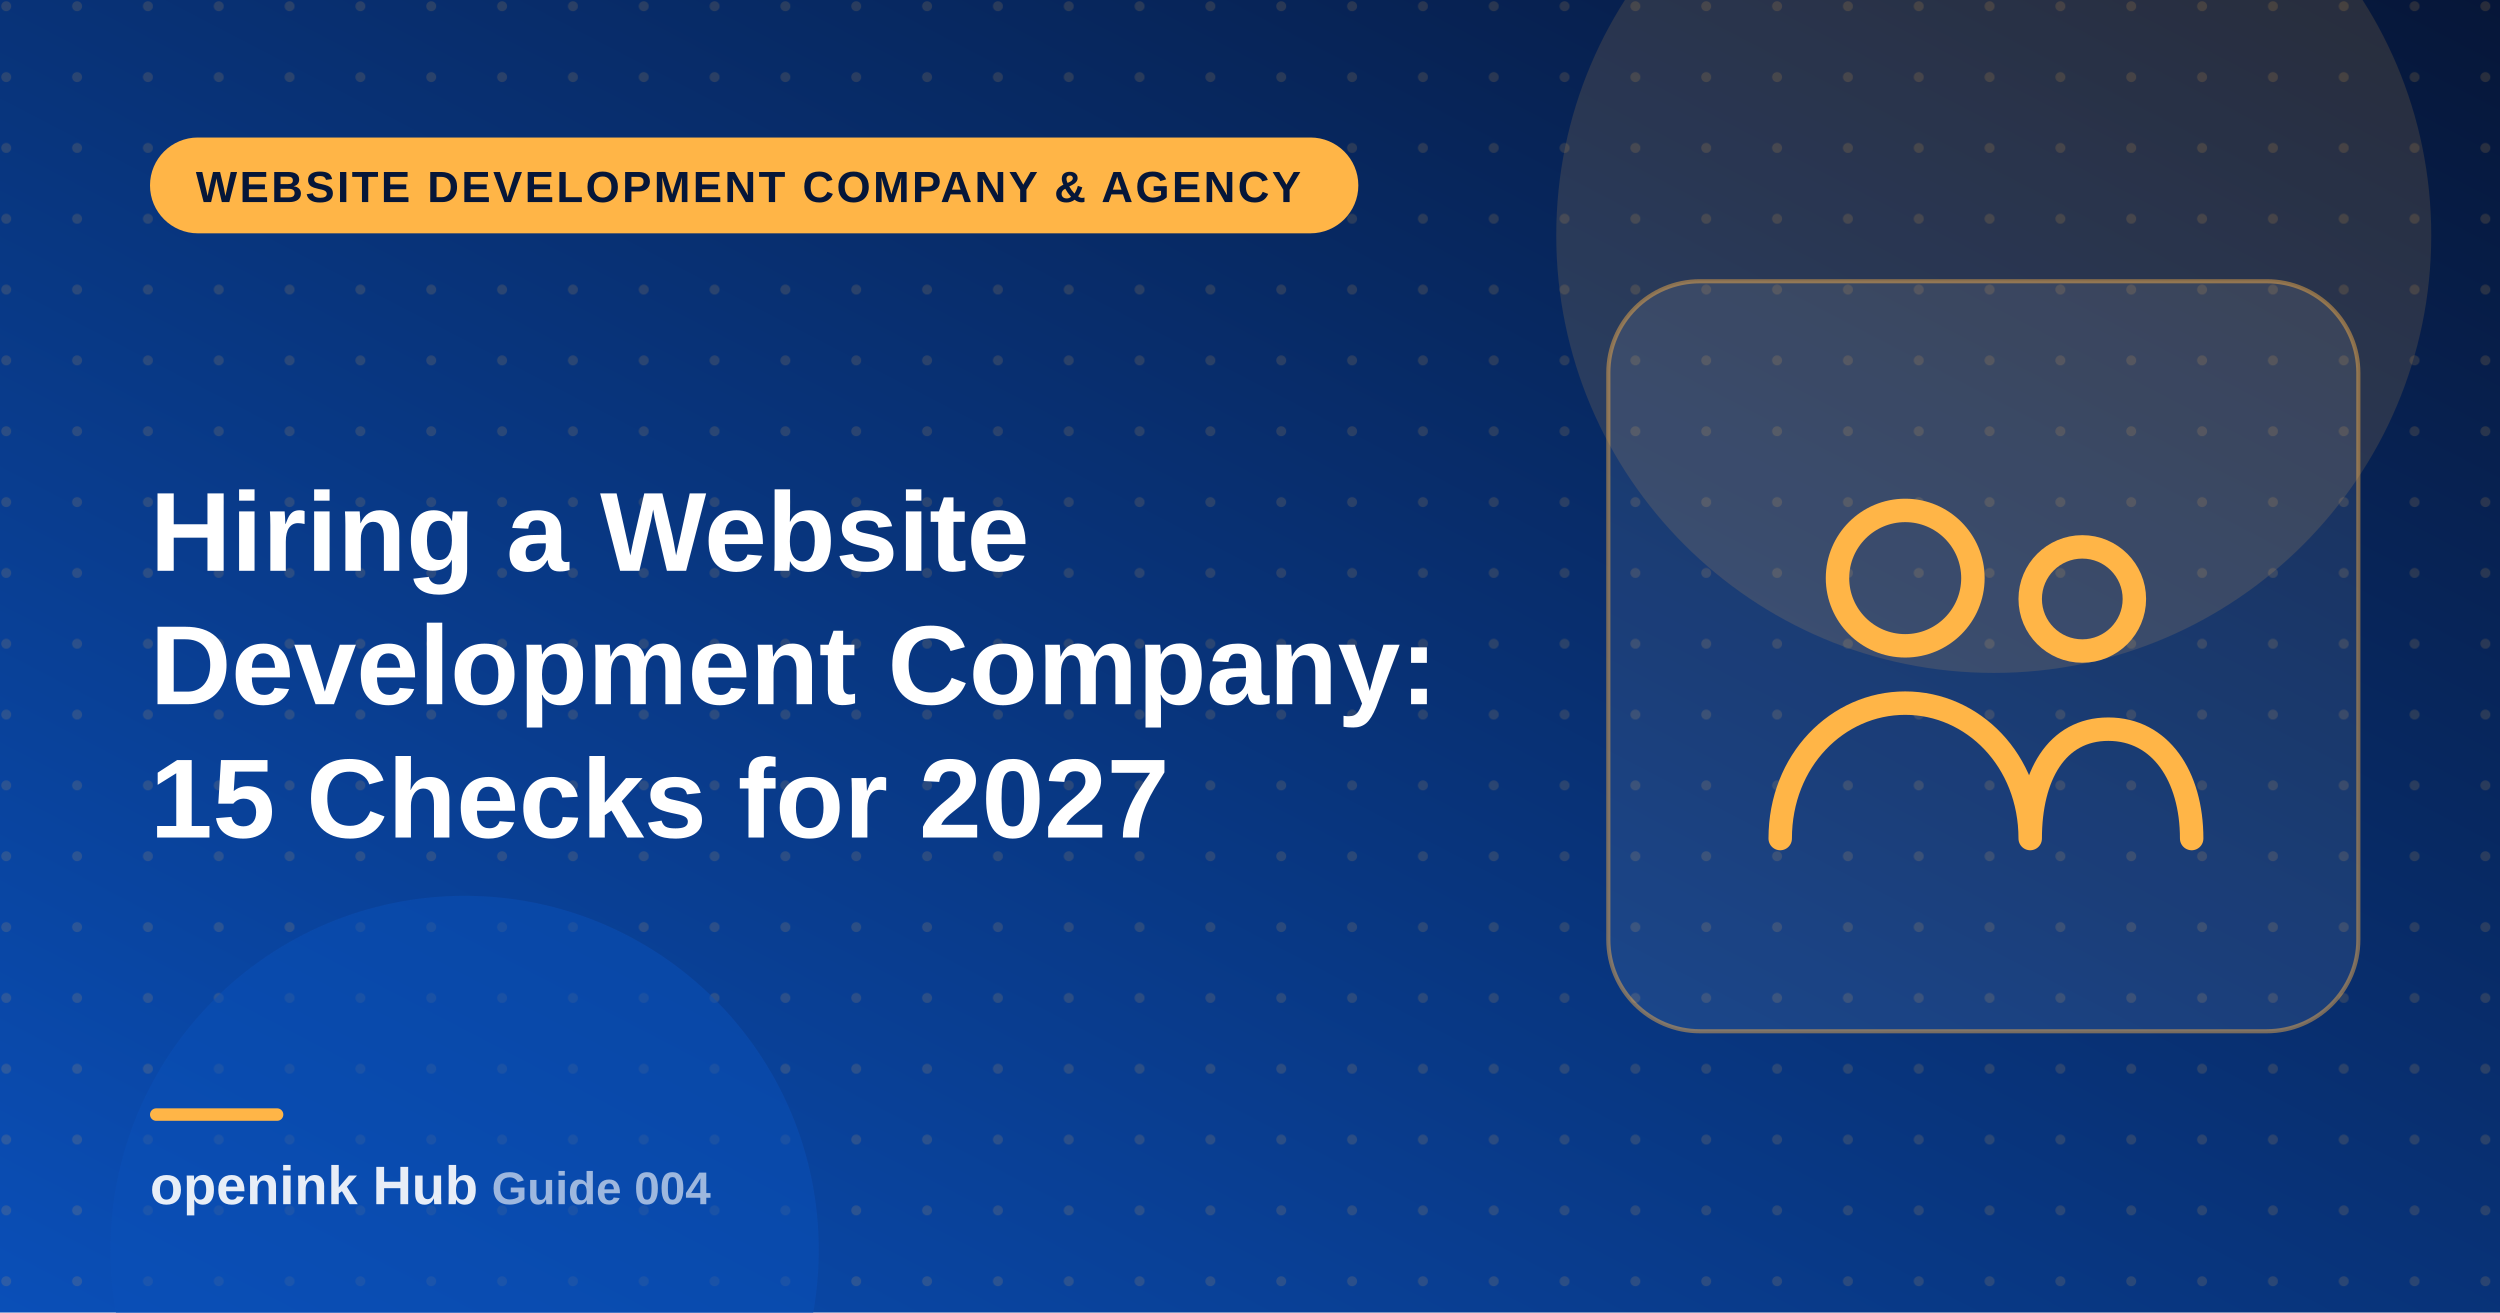
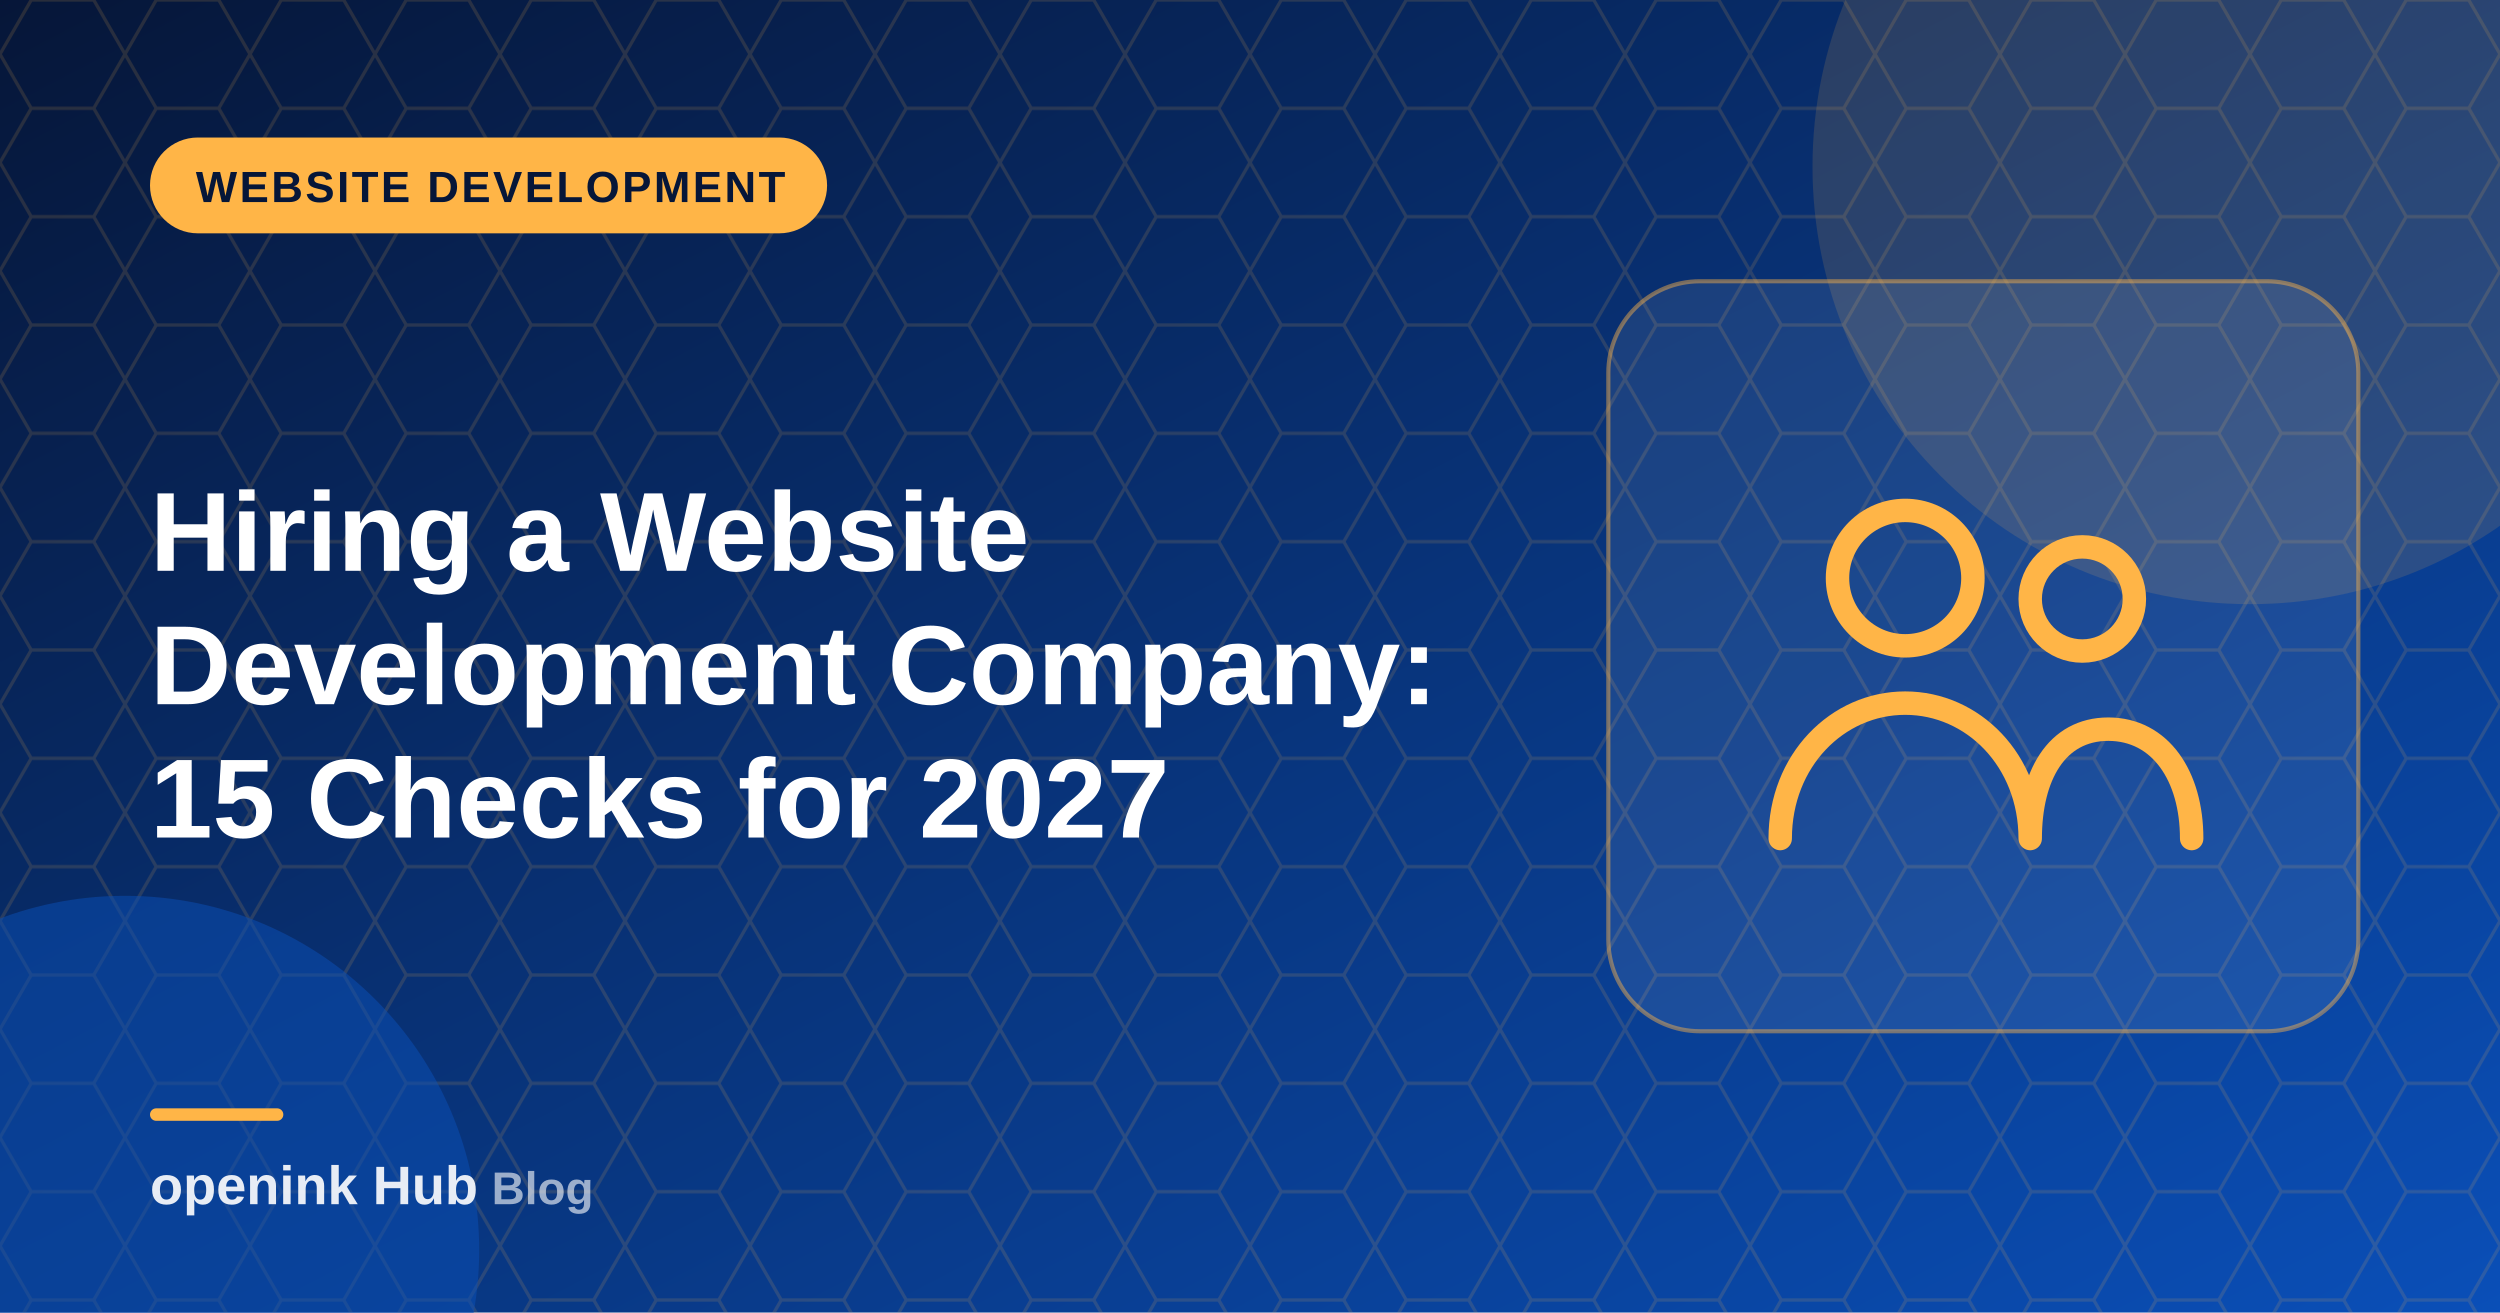
<svg xmlns="http://www.w3.org/2000/svg" width="1200" height="630" viewBox="0 0 1200 630" role="img" aria-label="Hiring a Website Development Company: 15 Checks for 2027">
  <defs>
-     <linearGradient id="g" x1="1" y1="0" x2="0" y2="1">
+     <linearGradient id="g" x1="0" y1="0" x2="1" y2="1">
      <stop offset="0" stop-color="#061638" />
      <stop offset="1" stop-color="#0a4fb8" />
    </linearGradient>
-     <pattern id="p" width="34" height="34" patternUnits="userSpaceOnUse">
-       <circle cx="3" cy="3" r="2.4" fill="#ffb547" />
+     <pattern id="p" width="60" height="52" patternUnits="userSpaceOnUse">
+       <path d="M15 0h30l15 26-15 26H15L0 26Z" fill="none" stroke="#ffb547" stroke-width="1.6" />
    </pattern>
    <style>.ic{fill:none;stroke:#ffb547;stroke-width:9;stroke-linecap:round;stroke-linejoin:round}.ic .f{fill:#ffb547;stroke:none}</style>
  </defs>
  <rect width="1200" height="630" fill="url(#g)" />
  <rect width="1200" height="630" fill="url(#p)" opacity=".14" />
-   <circle cx="957" cy="113" r="210" fill="#ffb547" opacity=".14" />
-   <circle cx="223" cy="600" r="170" fill="#0a4fb8" opacity=".5" />
+   <circle cx="1080" cy="80" r="210" fill="#ffb547" opacity=".14" />
+   <circle cx="60" cy="600" r="170" fill="#0a4fb8" opacity=".5" />
  <rect x="772" y="135" width="360" height="360" rx="44" fill="#fff" fill-opacity=".08" stroke="#ffb547" stroke-opacity=".45" stroke-width="2" />
  <g class="ic" transform="translate(827 190) scale(1.25)">
    <circle cx="70" cy="70" r="26" />
    <circle cx="138" cy="78" r="20" />
    <path d="M22 170c0-30 22-52 48-52s48 22 48 52M118 170c0-24 10-42 30-42s32 18 32 42" />
  </g>
-   <rect x="72" y="66" width="580" height="46" rx="23" fill="#ffb547" />
-   <text x="94" y="97" fill="#061638" font-family="Segoe UI,Arial,sans-serif" font-size="21" font-weight="700" letter-spacing="1.2">WEBSITE DEVELOPMENT COMPANY &amp; AGENCY</text>
+   <rect x="72" y="66" width="325" height="46" rx="23" fill="#ffb547" />
+   <text x="94" y="97" fill="#061638" font-family="Segoe UI,Arial,sans-serif" font-size="21" font-weight="700" letter-spacing="1.2">WEBSITE DEVELOPMENT</text>
  <text x="72" y="274" fill="#fff" font-family="Segoe UI,Arial,sans-serif" font-size="54" font-weight="800">Hiring a Website</text>
  <text x="72" y="338" fill="#fff" font-family="Segoe UI,Arial,sans-serif" font-size="54" font-weight="800">Development Company:</text>
  <text x="72" y="402" fill="#fff" font-family="Segoe UI,Arial,sans-serif" font-size="54" font-weight="800">15 Checks for 2027</text>
  <rect x="72" y="532" width="64" height="6" rx="3" fill="#ffb547" />
  <text x="72" y="578" fill="#fff" fill-opacity=".9" font-family="Segoe UI,Arial,sans-serif" font-size="26" font-weight="700">openink Hub</text>
-   <text x="236" y="578" fill="#fff" fill-opacity=".6" font-family="Segoe UI,Arial,sans-serif" font-size="22" font-weight="600">Guide 004</text>
+   <text x="236" y="578" fill="#fff" fill-opacity=".6" font-family="Segoe UI,Arial,sans-serif" font-size="22" font-weight="600">Blog</text>
</svg>
